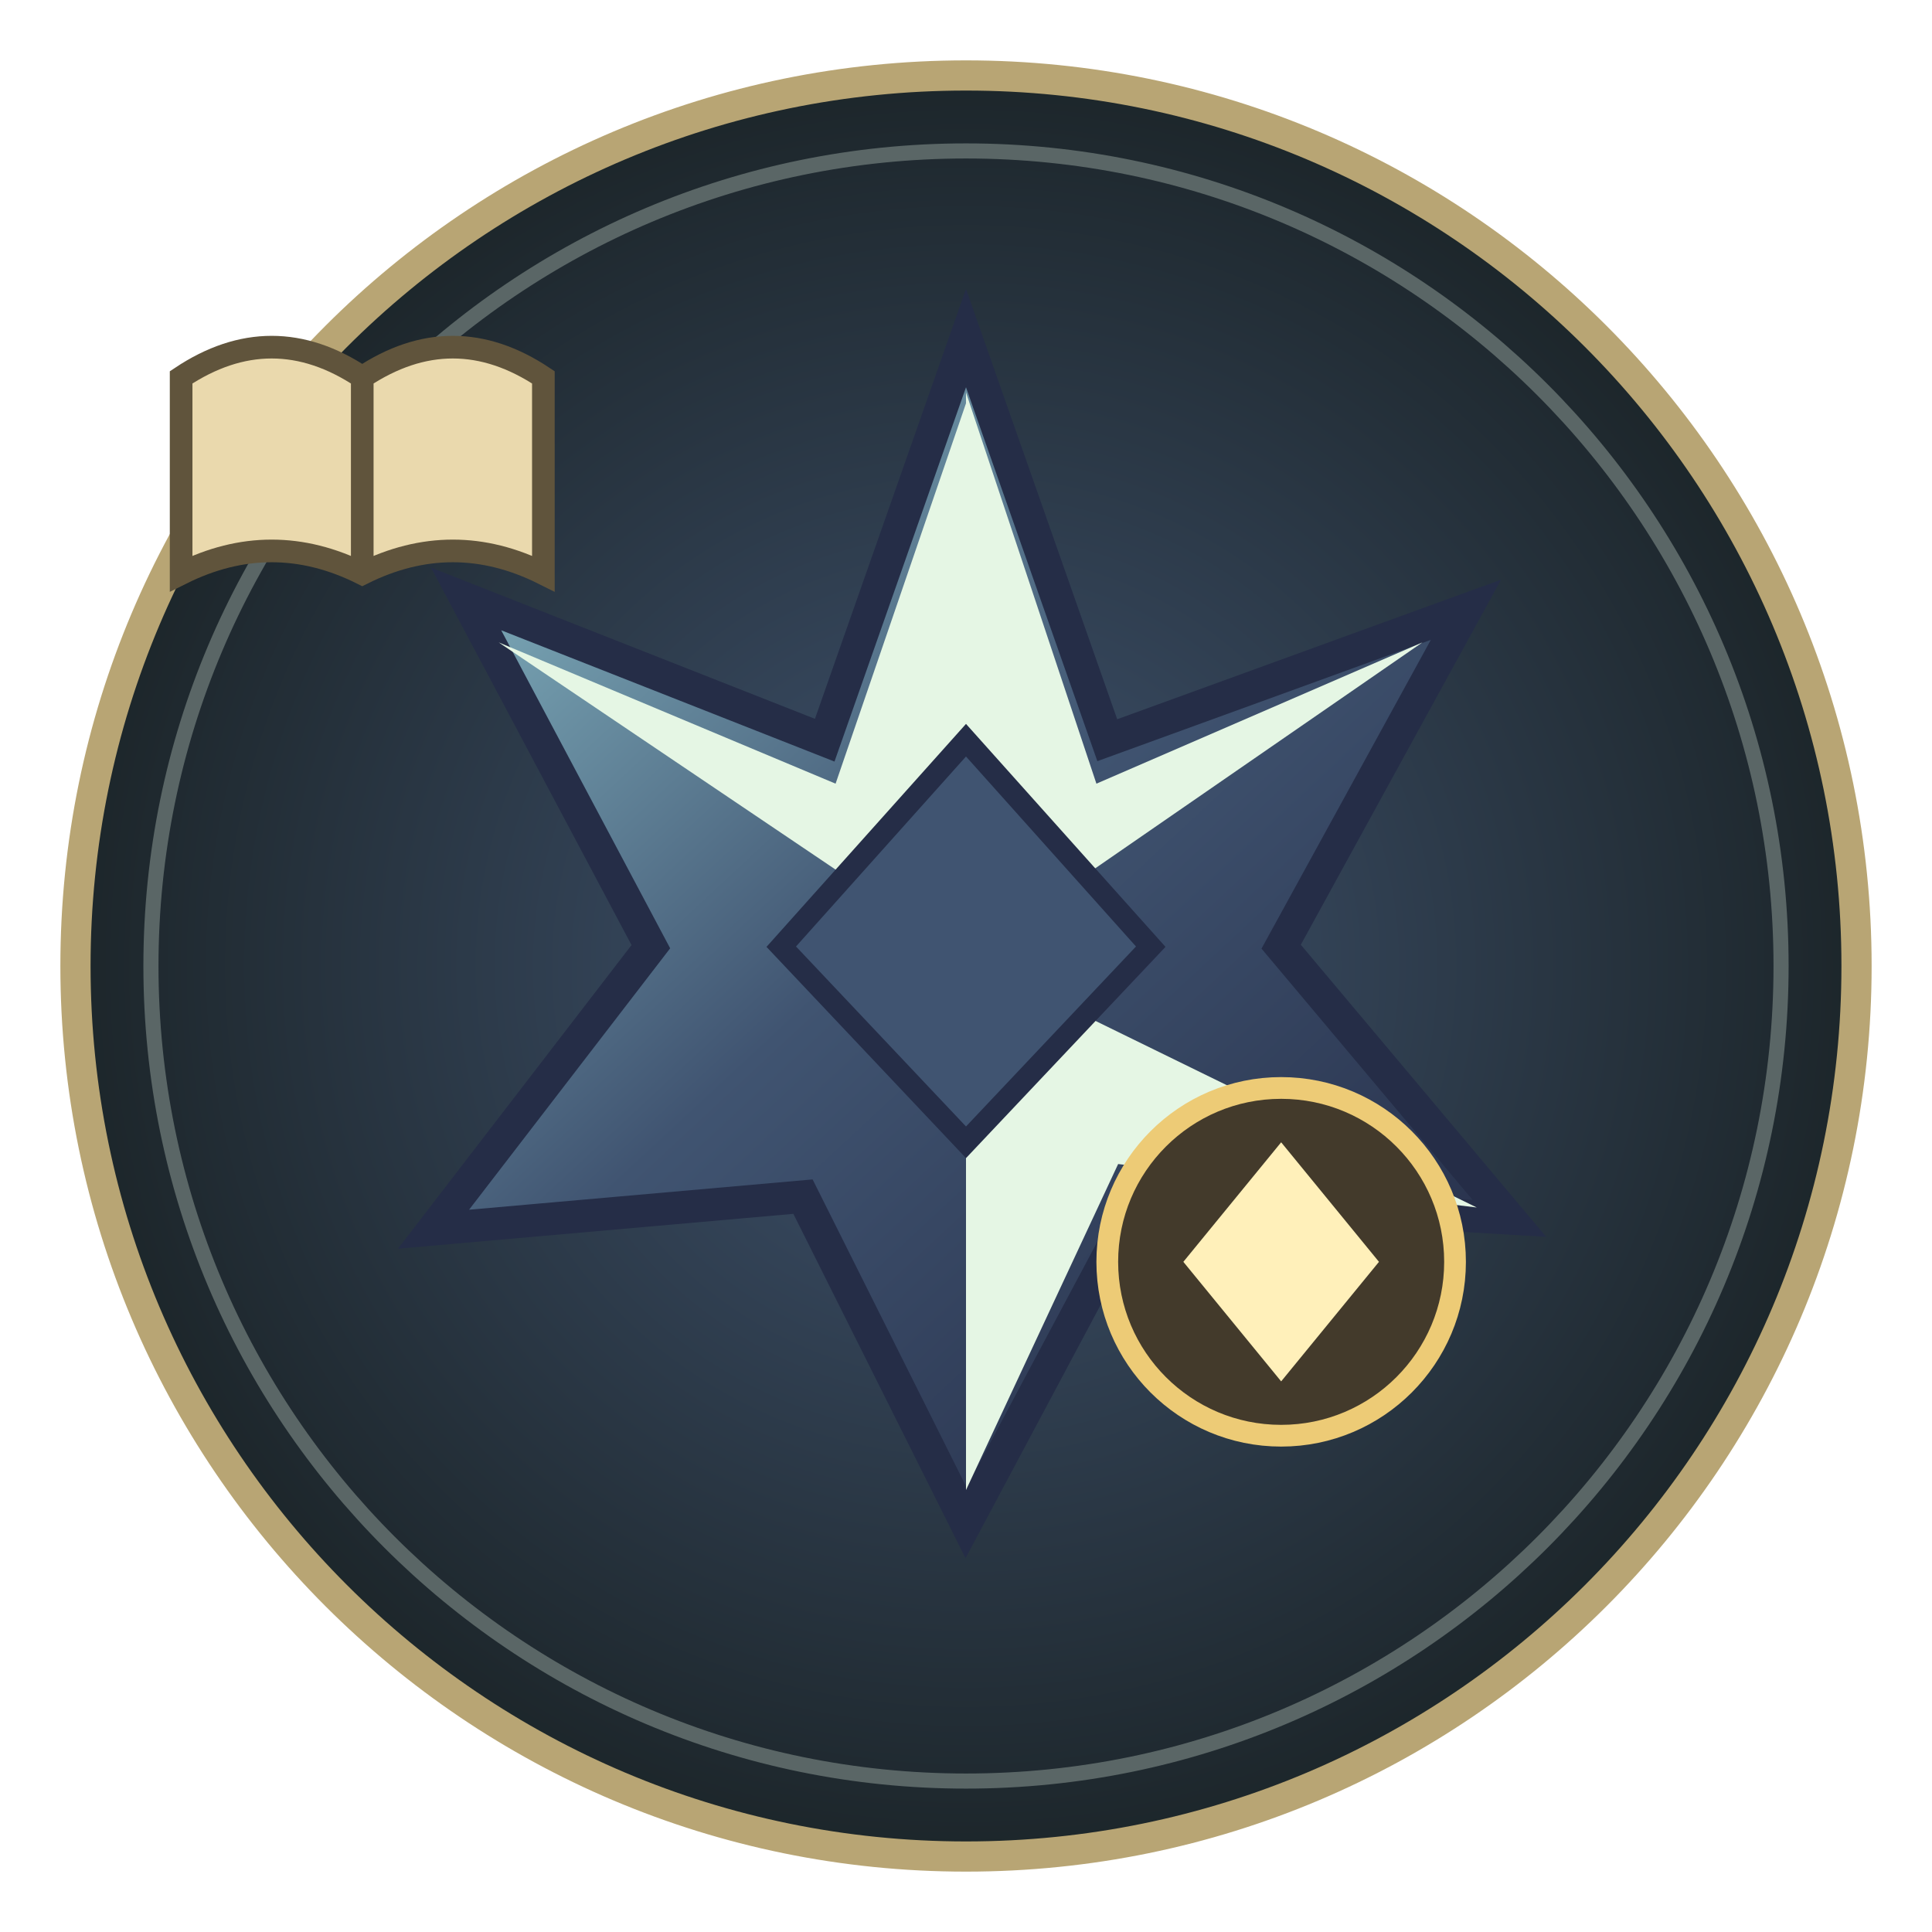
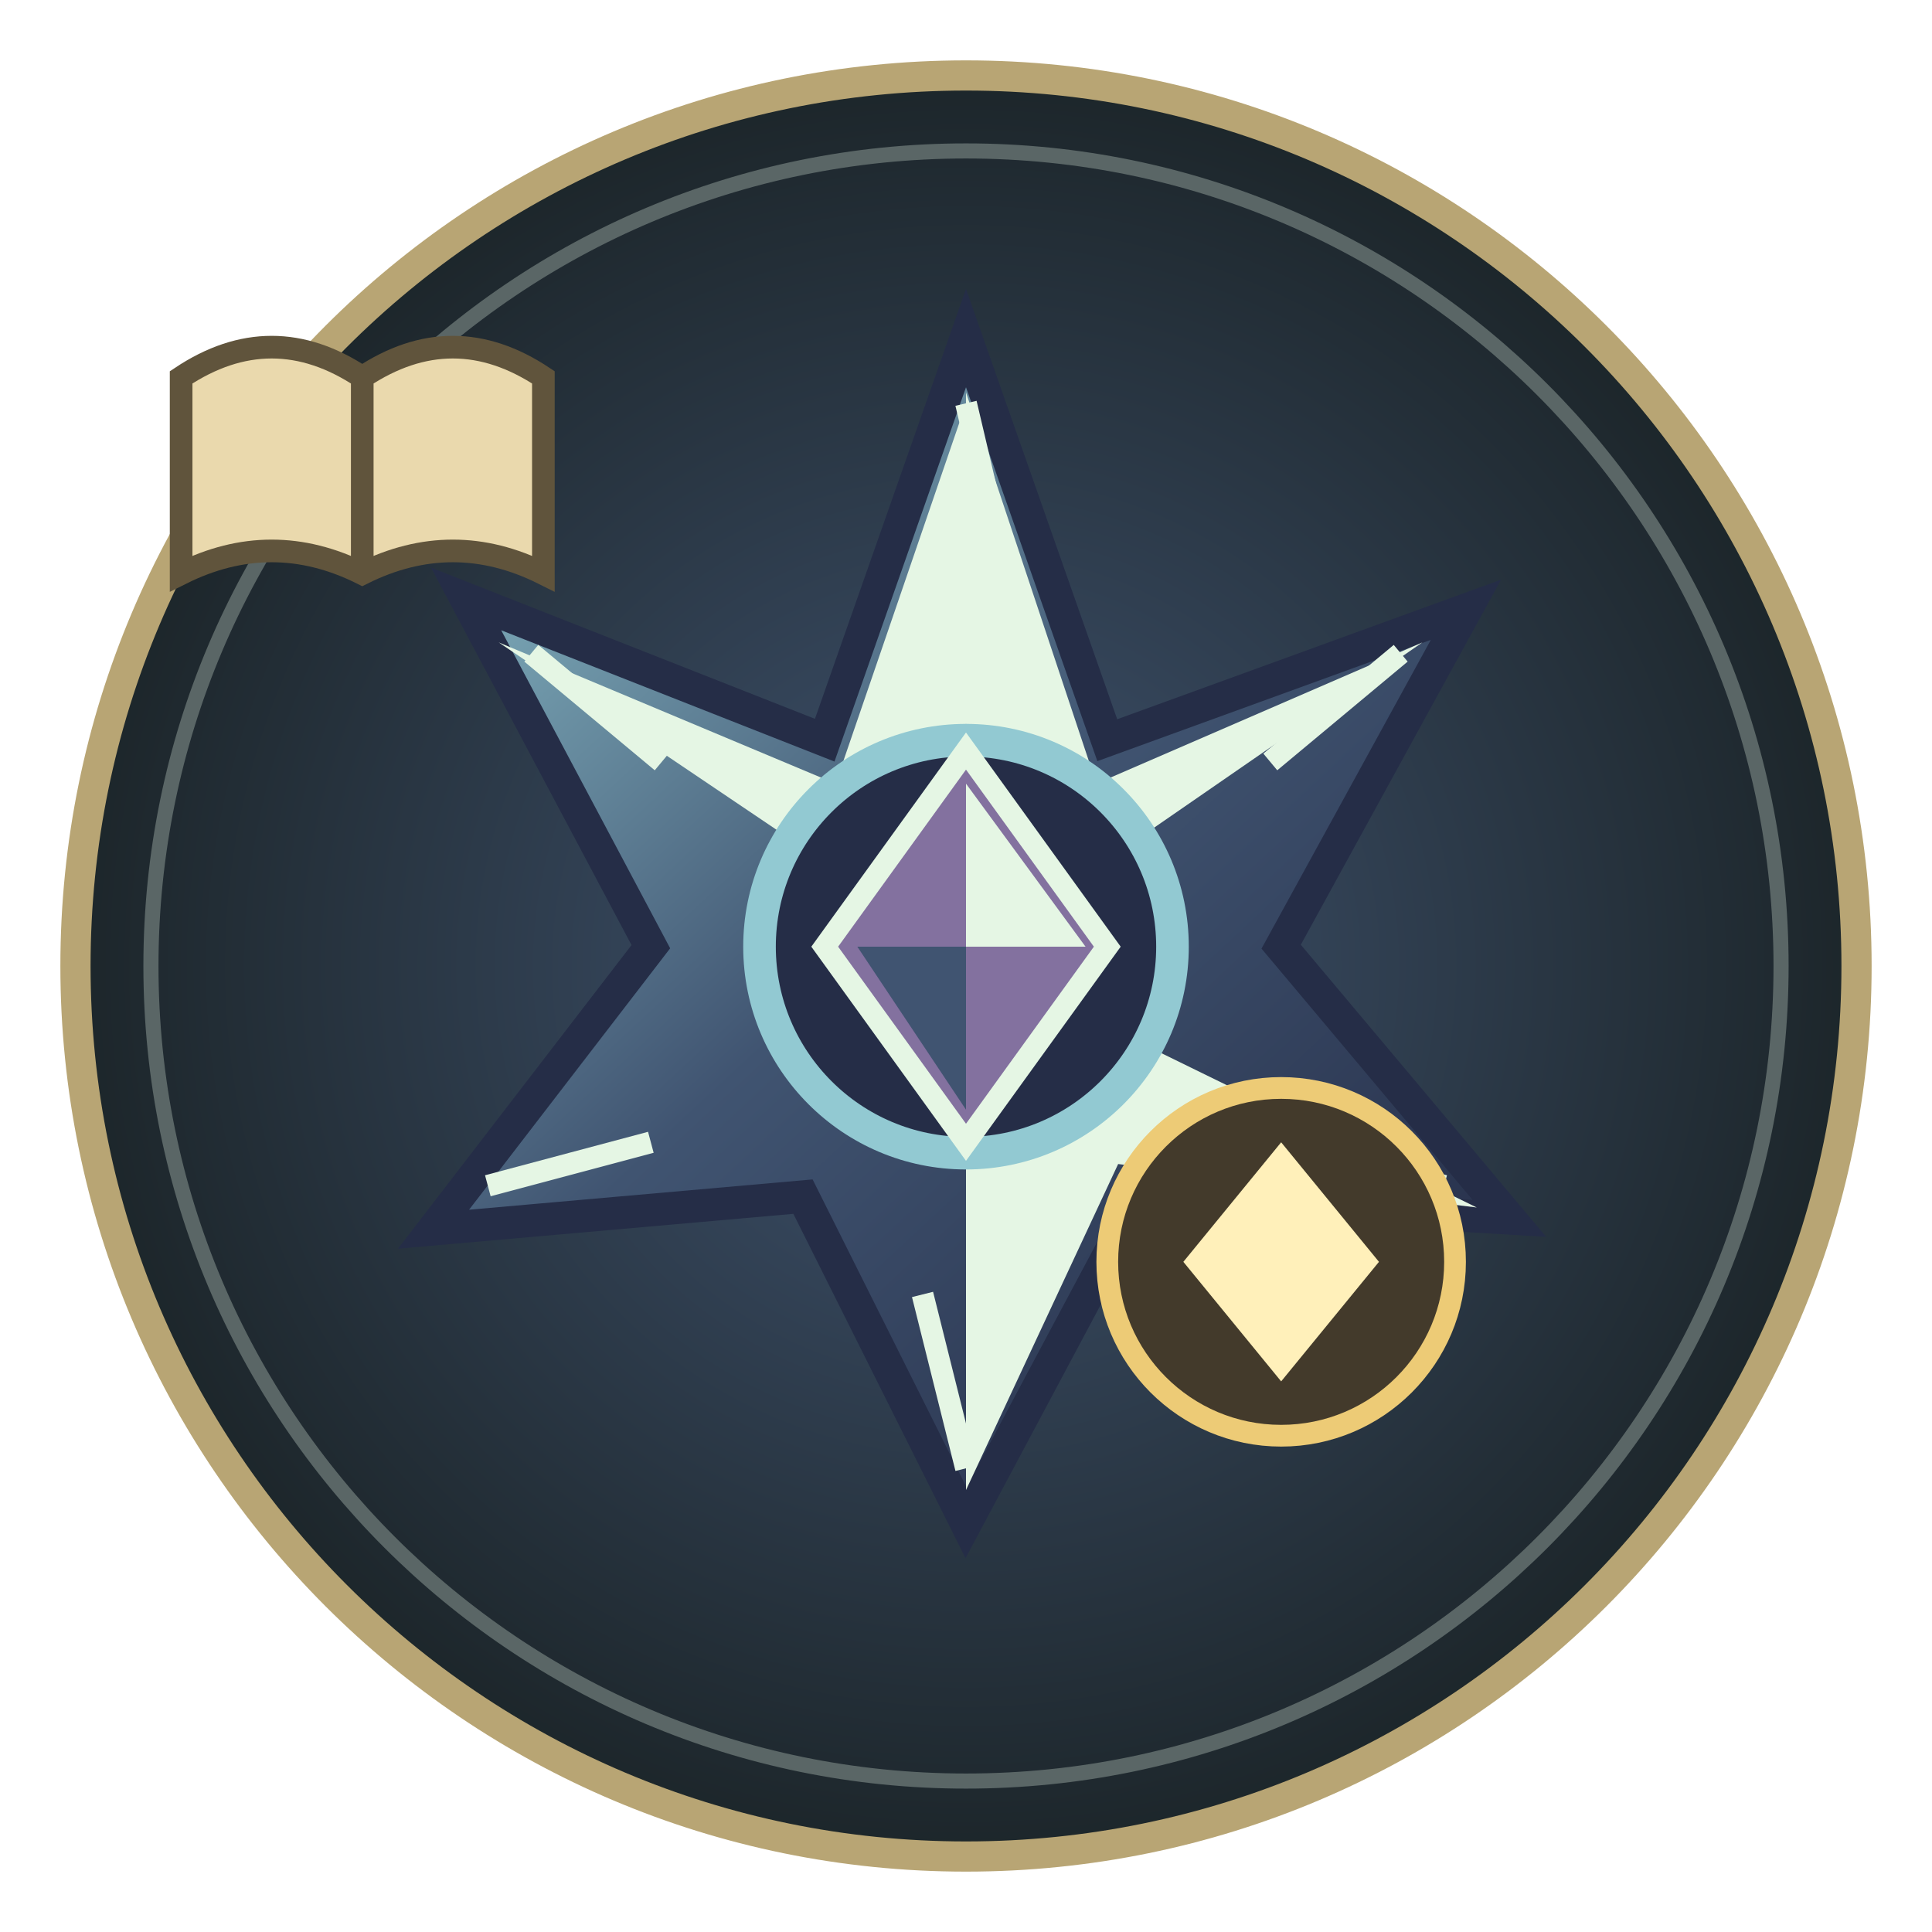
<svg xmlns="http://www.w3.org/2000/svg" viewBox="0 0 128 128">
  <defs>
    <radialGradient id="bg">
      <stop stop-color="#405471" />
      <stop offset="1" stop-color="#1c2529" />
    </radialGradient>
    <linearGradient id="body" x2=".85" y2="1">
      <stop stop-color="#92c9d2" />
      <stop offset=".5" stop-color="#405471" />
      <stop offset="1" stop-color="#252d47" />
    </linearGradient>
  </defs>
  <circle cx="64" cy="64" r="59" fill="url(#bg)" stroke="#b8a574" stroke-width="2" />
  <circle cx="64" cy="64" r="54" fill="none" stroke="#e5f6e4" opacity=".3" />
  <g transform="translate(64 98) scale(.72)">
    <path d="M0-105L13-68L46-80L29-49L50-24L16-26L0 4L-15-26L-49-23L-29-49L-46-81L-13-68Z" fill="url(#body)" stroke="#252d47" stroke-width="3" />
    <path d="M0-100L0-48L42-77L12-64ZM0-48L47-25L14-29L0 1ZM0-48L-43-77L-12-64L0-99Z" fill="#e5f6e4" />
    <path d="M0-68L17-49L0-31L-17-49Z" fill="#405471" stroke="#252d47" stroke-width="2" />
+     <circle cx="0" cy="-49" r="19" fill="#252d47" stroke="#92c9d2" stroke-width="3" />
+     <path d="M0-67L13-49L0-31L-13-49Z" fill="#83719f" stroke="#e5f6e4" stroke-width="2" />
+     <path d="M0-64L0-49L11-49Z" fill="#e5f6e4" />
+     <path d="M0-49L0-34L-10-49Z" fill="#405471" />
+     <path d="M0-99L4-82M40-76L28-66M44-27L29-31M0-1L-4-17M-44-27L-29-31M-40-76L-28-66" stroke="#e5f6e4" stroke-width="2" />
    <circle cx="29" cy="-20" r="16" fill="#433a2b" stroke="#edcb76" stroke-width="2" />
    <path d="M29-31L38-20L29-9L20-20Z" fill="#fff0ba" />
  </g>
  <path d="M24 25q6-4 12 0v13q-6-3-12 0-6-3-12 0V25q6-4 12 0Zm0 0v13" fill="#ead9ad" stroke="#60543c" stroke-width="1.5" />
</svg>
